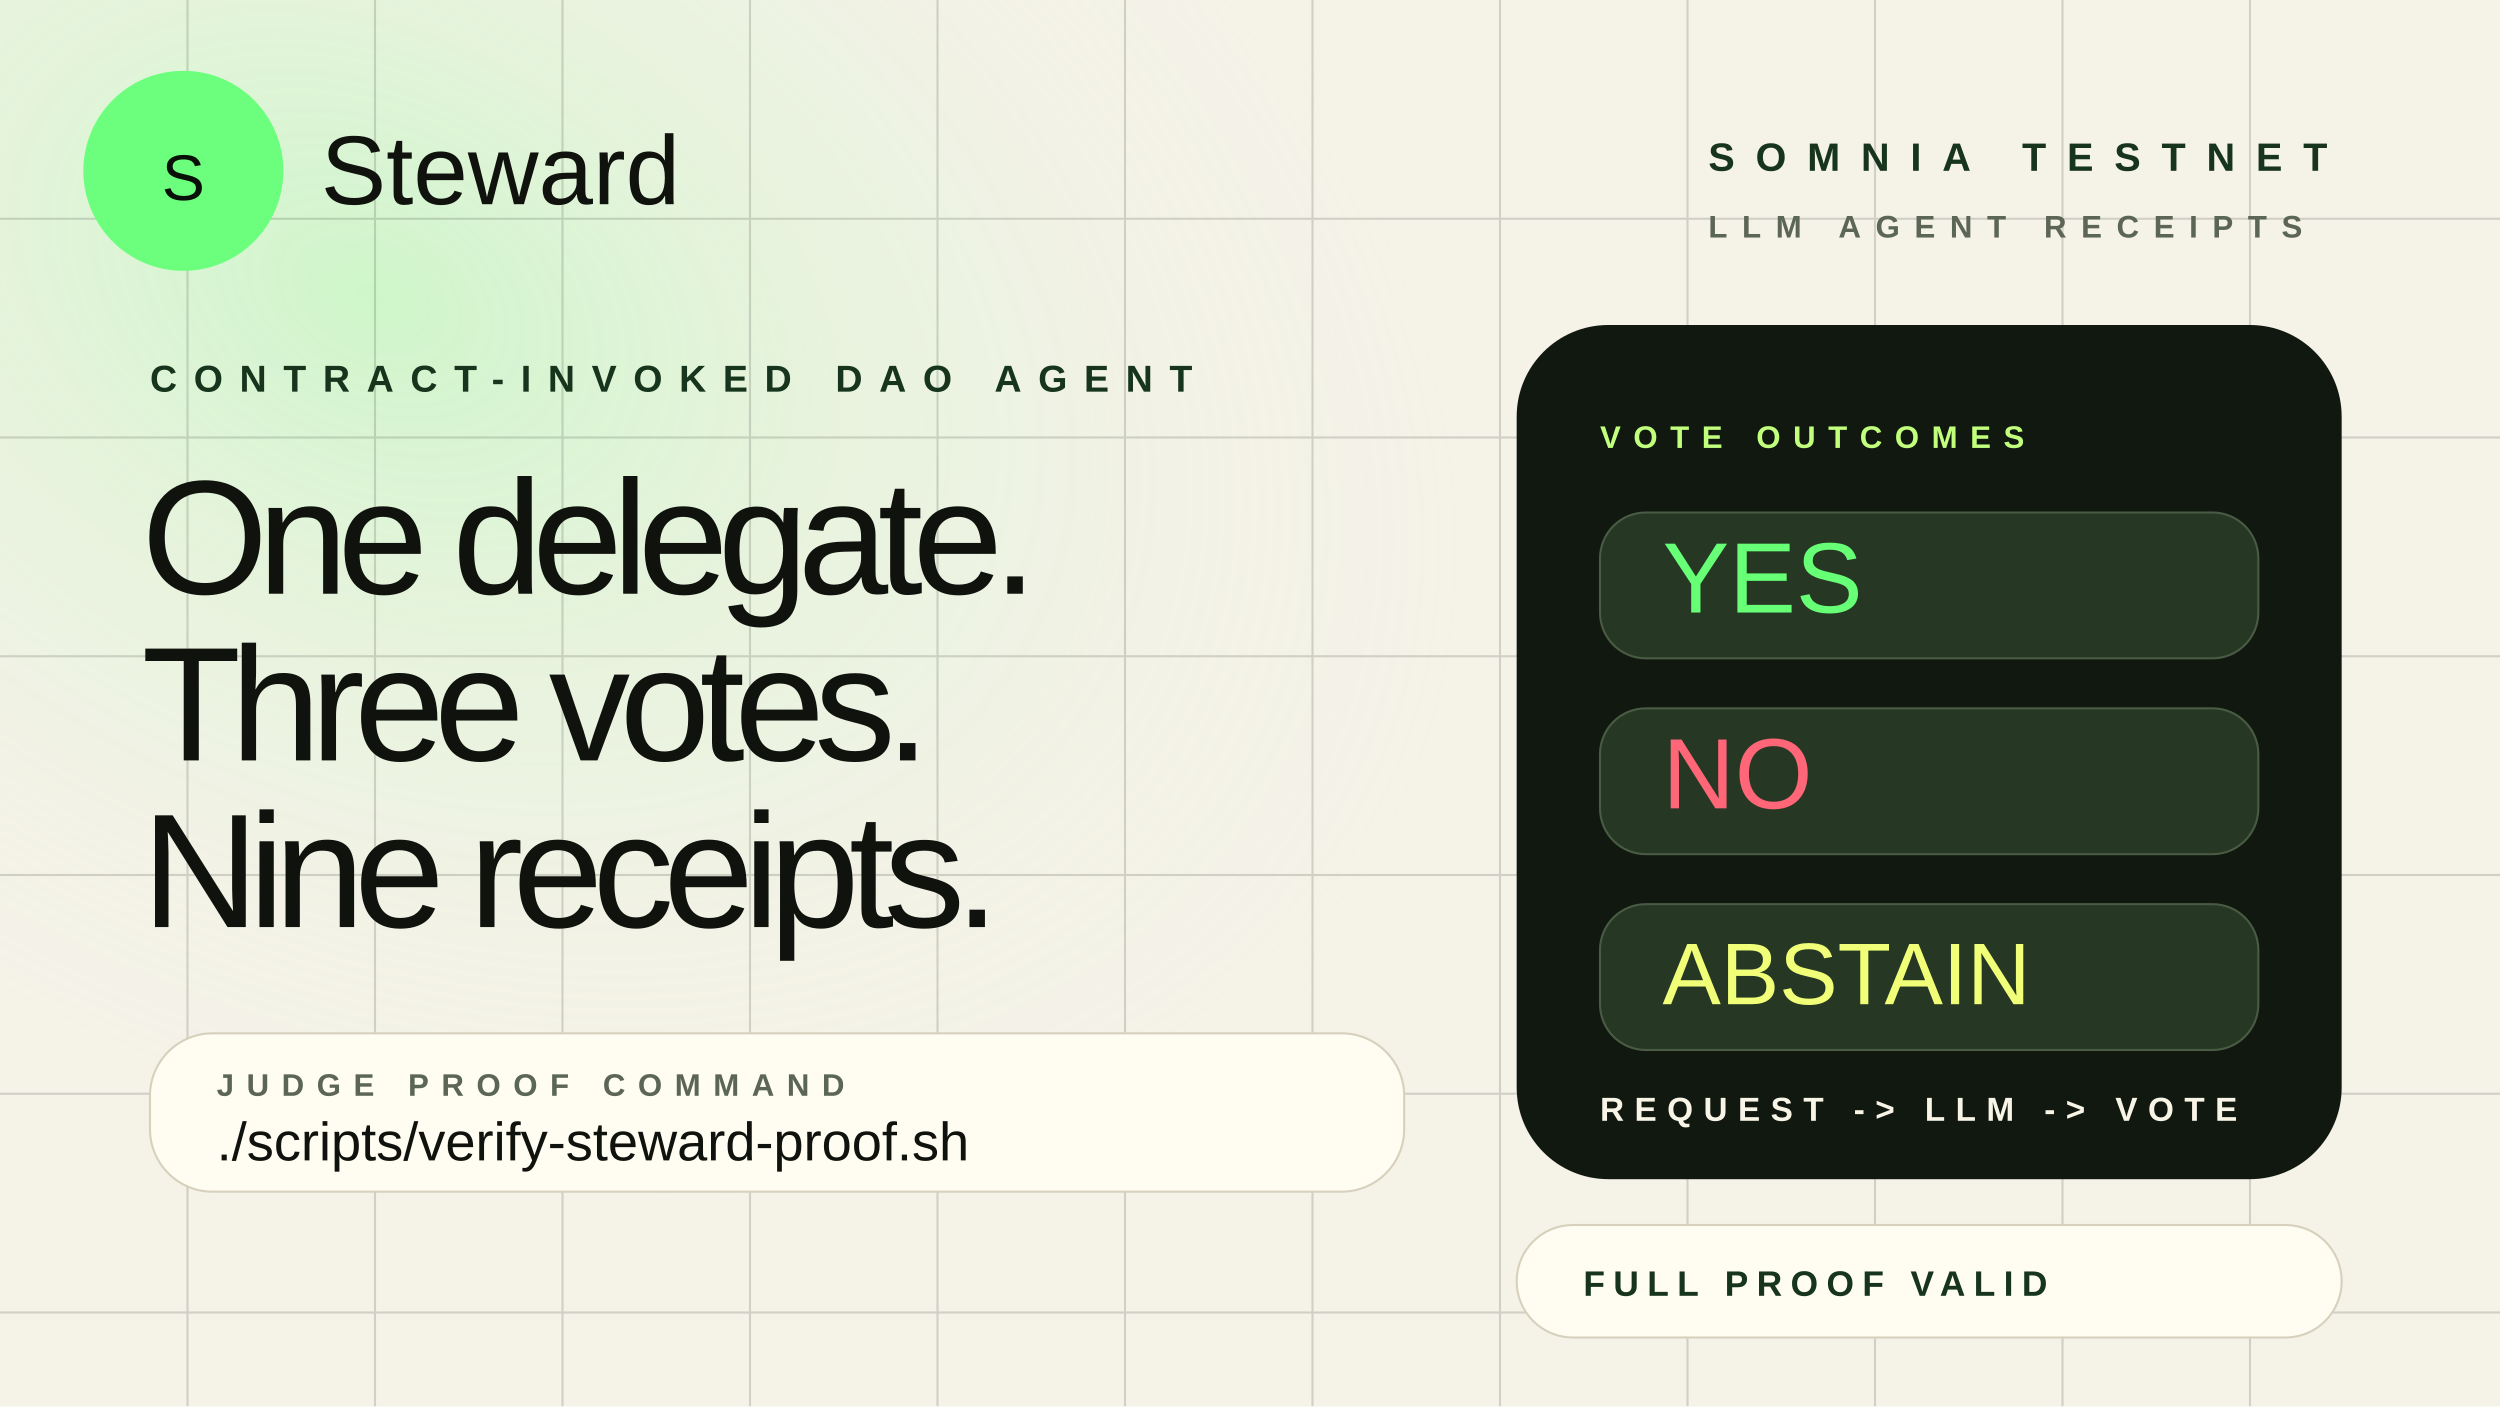
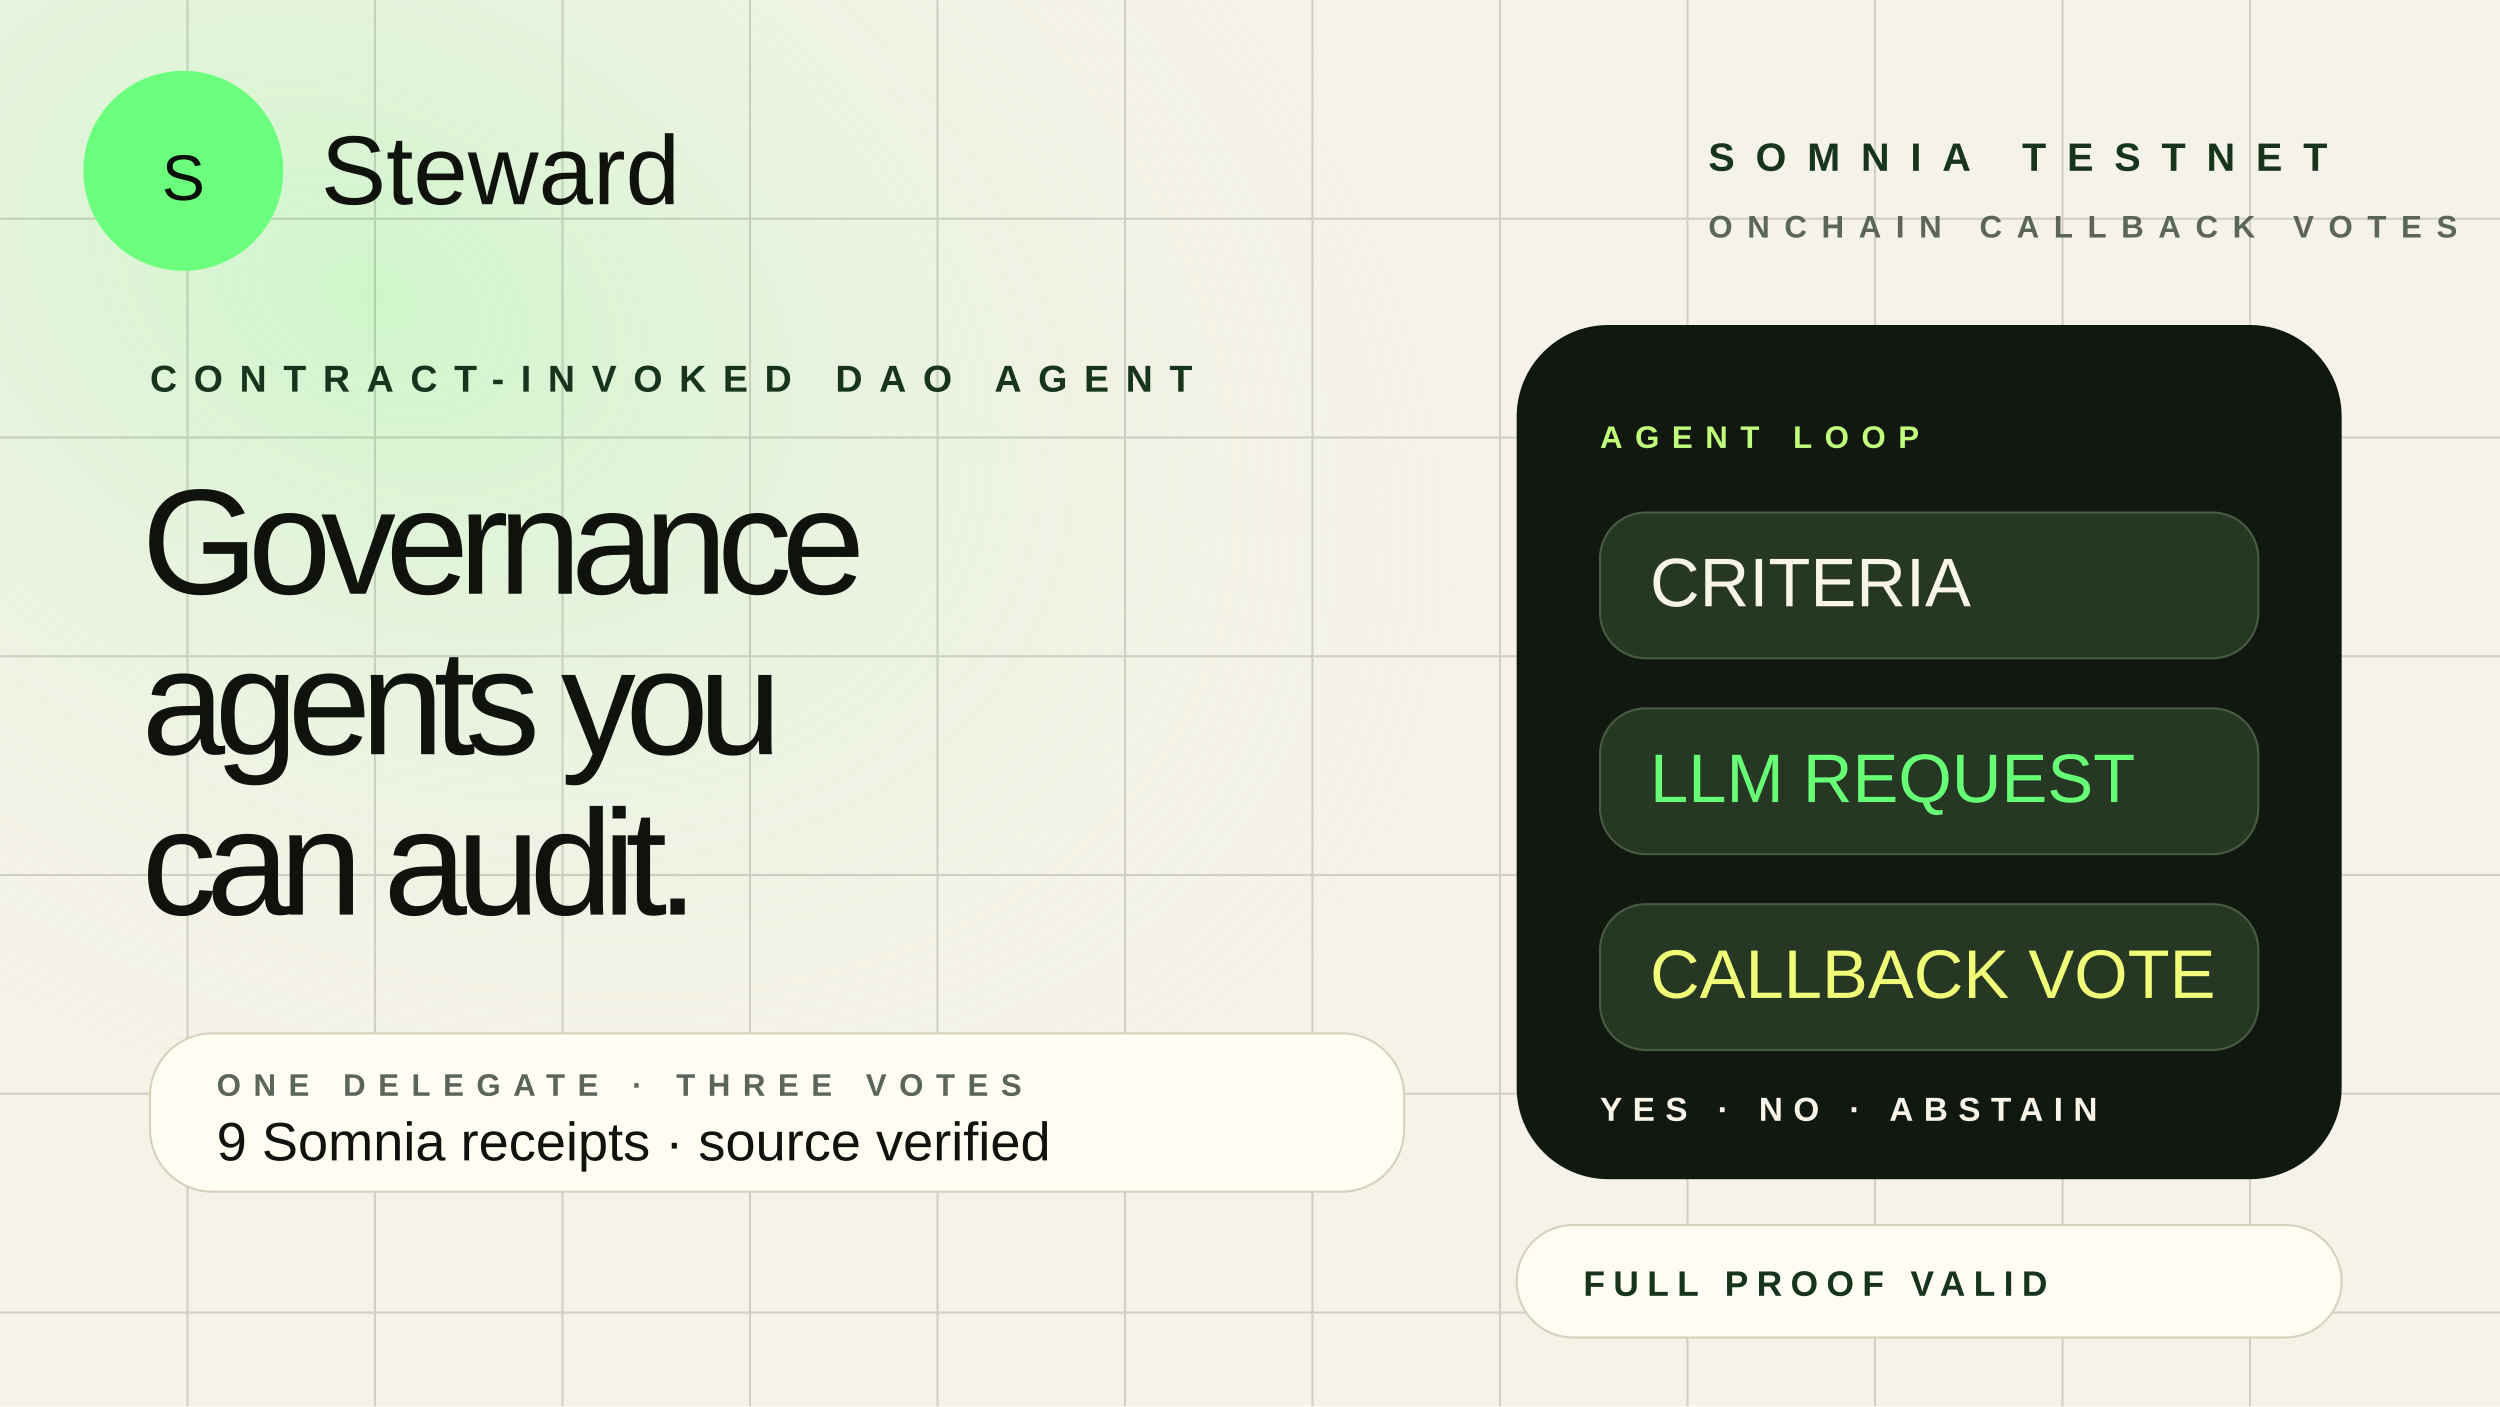
<svg xmlns="http://www.w3.org/2000/svg" width="1200" height="675" viewBox="0 0 1200 675" fill="none">
  <rect width="1200" height="675" fill="#F5F2E8" />
  <path d="M0 0H1200V675H0V0Z" fill="#F5F2E8" />
  <path d="M0 0H1200V675H0V0Z" fill="url(#glow)" />
  <g opacity="0.16">
    <path d="M0 105H1200M0 210H1200M0 315H1200M0 420H1200M0 525H1200M0 630H1200" stroke="#10120D" />
    <path d="M90 0V675M180 0V675M270 0V675M360 0V675M450 0V675M540 0V675M630 0V675M720 0V675M810 0V675M900 0V675M990 0V675M1080 0V675" stroke="#10120D" />
  </g>
  <circle cx="88" cy="82" r="48" fill="#6BFF7D" />
  <text x="88" y="96" text-anchor="middle" font-family="Arial Black, Arial, sans-serif" font-size="31" fill="#081008">S</text>
  <text x="154" y="98" font-family="Arial Black, Arial, sans-serif" font-size="47" fill="#10120D">Steward</text>
  <text x="820" y="82" font-family="Arial, sans-serif" font-size="19" font-weight="900" letter-spacing="10" fill="#17351D">SOMNIA TESTNET</text>
-   <text x="820" y="114" font-family="Arial, sans-serif" font-size="15" font-weight="900" letter-spacing="7" fill="#5C6656">LLM AGENT RECEIPTS</text>
+   <text x="820" y="114" font-family="Arial, sans-serif" font-size="15" font-weight="900" letter-spacing="7" fill="#5C6656">ONCHAIN CALLBACK VOTES</text>
  <text x="72" y="188" font-family="Arial, sans-serif" font-size="18" font-weight="900" letter-spacing="8" fill="#17351D">CONTRACT-INVOKED DAO AGENT</text>
-   <text x="68" y="285" font-family="Arial Black, Arial, sans-serif" font-size="78" letter-spacing="-5" fill="#10120D">One delegate.</text>
-   <text x="68" y="365" font-family="Arial Black, Arial, sans-serif" font-size="78" letter-spacing="-5" fill="#10120D">Three votes.</text>
-   <text x="68" y="445" font-family="Arial Black, Arial, sans-serif" font-size="78" letter-spacing="-5" fill="#10120D">Nine receipts.</text>
+   <text x="68" y="285" font-family="Arial Black, Arial, sans-serif" font-size="72" letter-spacing="-5" fill="#10120D">Governance</text>
+   <text x="68" y="362" font-family="Arial Black, Arial, sans-serif" font-size="72" letter-spacing="-5" fill="#10120D">agents you</text>
+   <text x="68" y="439" font-family="Arial Black, Arial, sans-serif" font-size="72" letter-spacing="-5" fill="#10120D">can audit.</text>
  <rect x="72" y="496" width="602" height="76" rx="30" fill="#FFFDF1" stroke="#D6D0BD" />
-   <text x="104" y="526" font-family="Arial, sans-serif" font-size="15" font-weight="900" letter-spacing="6" fill="#5C6656">JUDGE PROOF COMMAND</text>
-   <text x="104" y="557" font-family="Arial Black, Arial, sans-serif" font-size="26" fill="#10120D">./scripts/verify-steward-proof.sh</text>
+   <text x="104" y="526" font-family="Arial, sans-serif" font-size="15" font-weight="900" letter-spacing="6" fill="#5C6656">ONE DELEGATE · THREE VOTES</text>
+   <text x="104" y="557" font-family="Arial Black, Arial, sans-serif" font-size="26" fill="#10120D">9 Somnia receipts · source verified</text>
  <rect x="728" y="156" width="396" height="410" rx="44" fill="#10180F" />
-   <text x="768" y="215" font-family="Arial, sans-serif" font-size="15" font-weight="900" letter-spacing="6" fill="#C1FF7D">VOTE OUTCOMES</text>
+   <text x="768" y="215" font-family="Arial, sans-serif" font-size="15" font-weight="900" letter-spacing="6" fill="#C1FF7D">AGENT LOOP</text>
  <rect x="768" y="246" width="316" height="70" rx="22" fill="#263724" stroke="#4A5B43" />
-   <text x="798" y="294" font-family="Arial Black, Arial, sans-serif" font-size="48" fill="#66FF75">YES</text>
+   <text x="792" y="291" font-family="Arial Black, Arial, sans-serif" font-size="33" fill="#F8F4E6">CRITERIA</text>
  <rect x="768" y="340" width="316" height="70" rx="22" fill="#263724" stroke="#4A5B43" />
-   <text x="798" y="388" font-family="Arial Black, Arial, sans-serif" font-size="48" fill="#FF6678">NO</text>
+   <text x="792" y="385" font-family="Arial Black, Arial, sans-serif" font-size="33" fill="#66FF75">LLM REQUEST</text>
  <rect x="768" y="434" width="316" height="70" rx="22" fill="#263724" stroke="#4A5B43" />
-   <text x="798" y="482" font-family="Arial Black, Arial, sans-serif" font-size="42" fill="#F0FF77">ABSTAIN</text>
-   <text x="768" y="538" font-family="Arial, sans-serif" font-size="16" font-weight="900" letter-spacing="5" fill="#F8F4E6">REQUEST -&gt; LLM -&gt; VOTE</text>
+   <text x="792" y="479" font-family="Arial Black, Arial, sans-serif" font-size="33" fill="#F0FF77">CALLBACK VOTE</text>
+   <text x="768" y="538" font-family="Arial, sans-serif" font-size="16" font-weight="900" letter-spacing="5" fill="#F8F4E6">YES · NO · ABSTAIN</text>
  <rect x="728" y="588" width="396" height="54" rx="27" fill="#FFFDF1" stroke="#D6D0BD" />
  <text x="760" y="622" font-family="Arial, sans-serif" font-size="17" font-weight="900" letter-spacing="4" fill="#17351D">FULL PROOF VALID</text>
  <defs>
    <radialGradient id="glow" cx="0" cy="0" r="1" gradientUnits="userSpaceOnUse" gradientTransform="translate(176 139) rotate(27.1125) scale(575 395)">
      <stop stop-color="#6BFF7D" stop-opacity="0.28" />
      <stop offset="1" stop-color="#F5F2E8" stop-opacity="0" />
    </radialGradient>
  </defs>
</svg>
